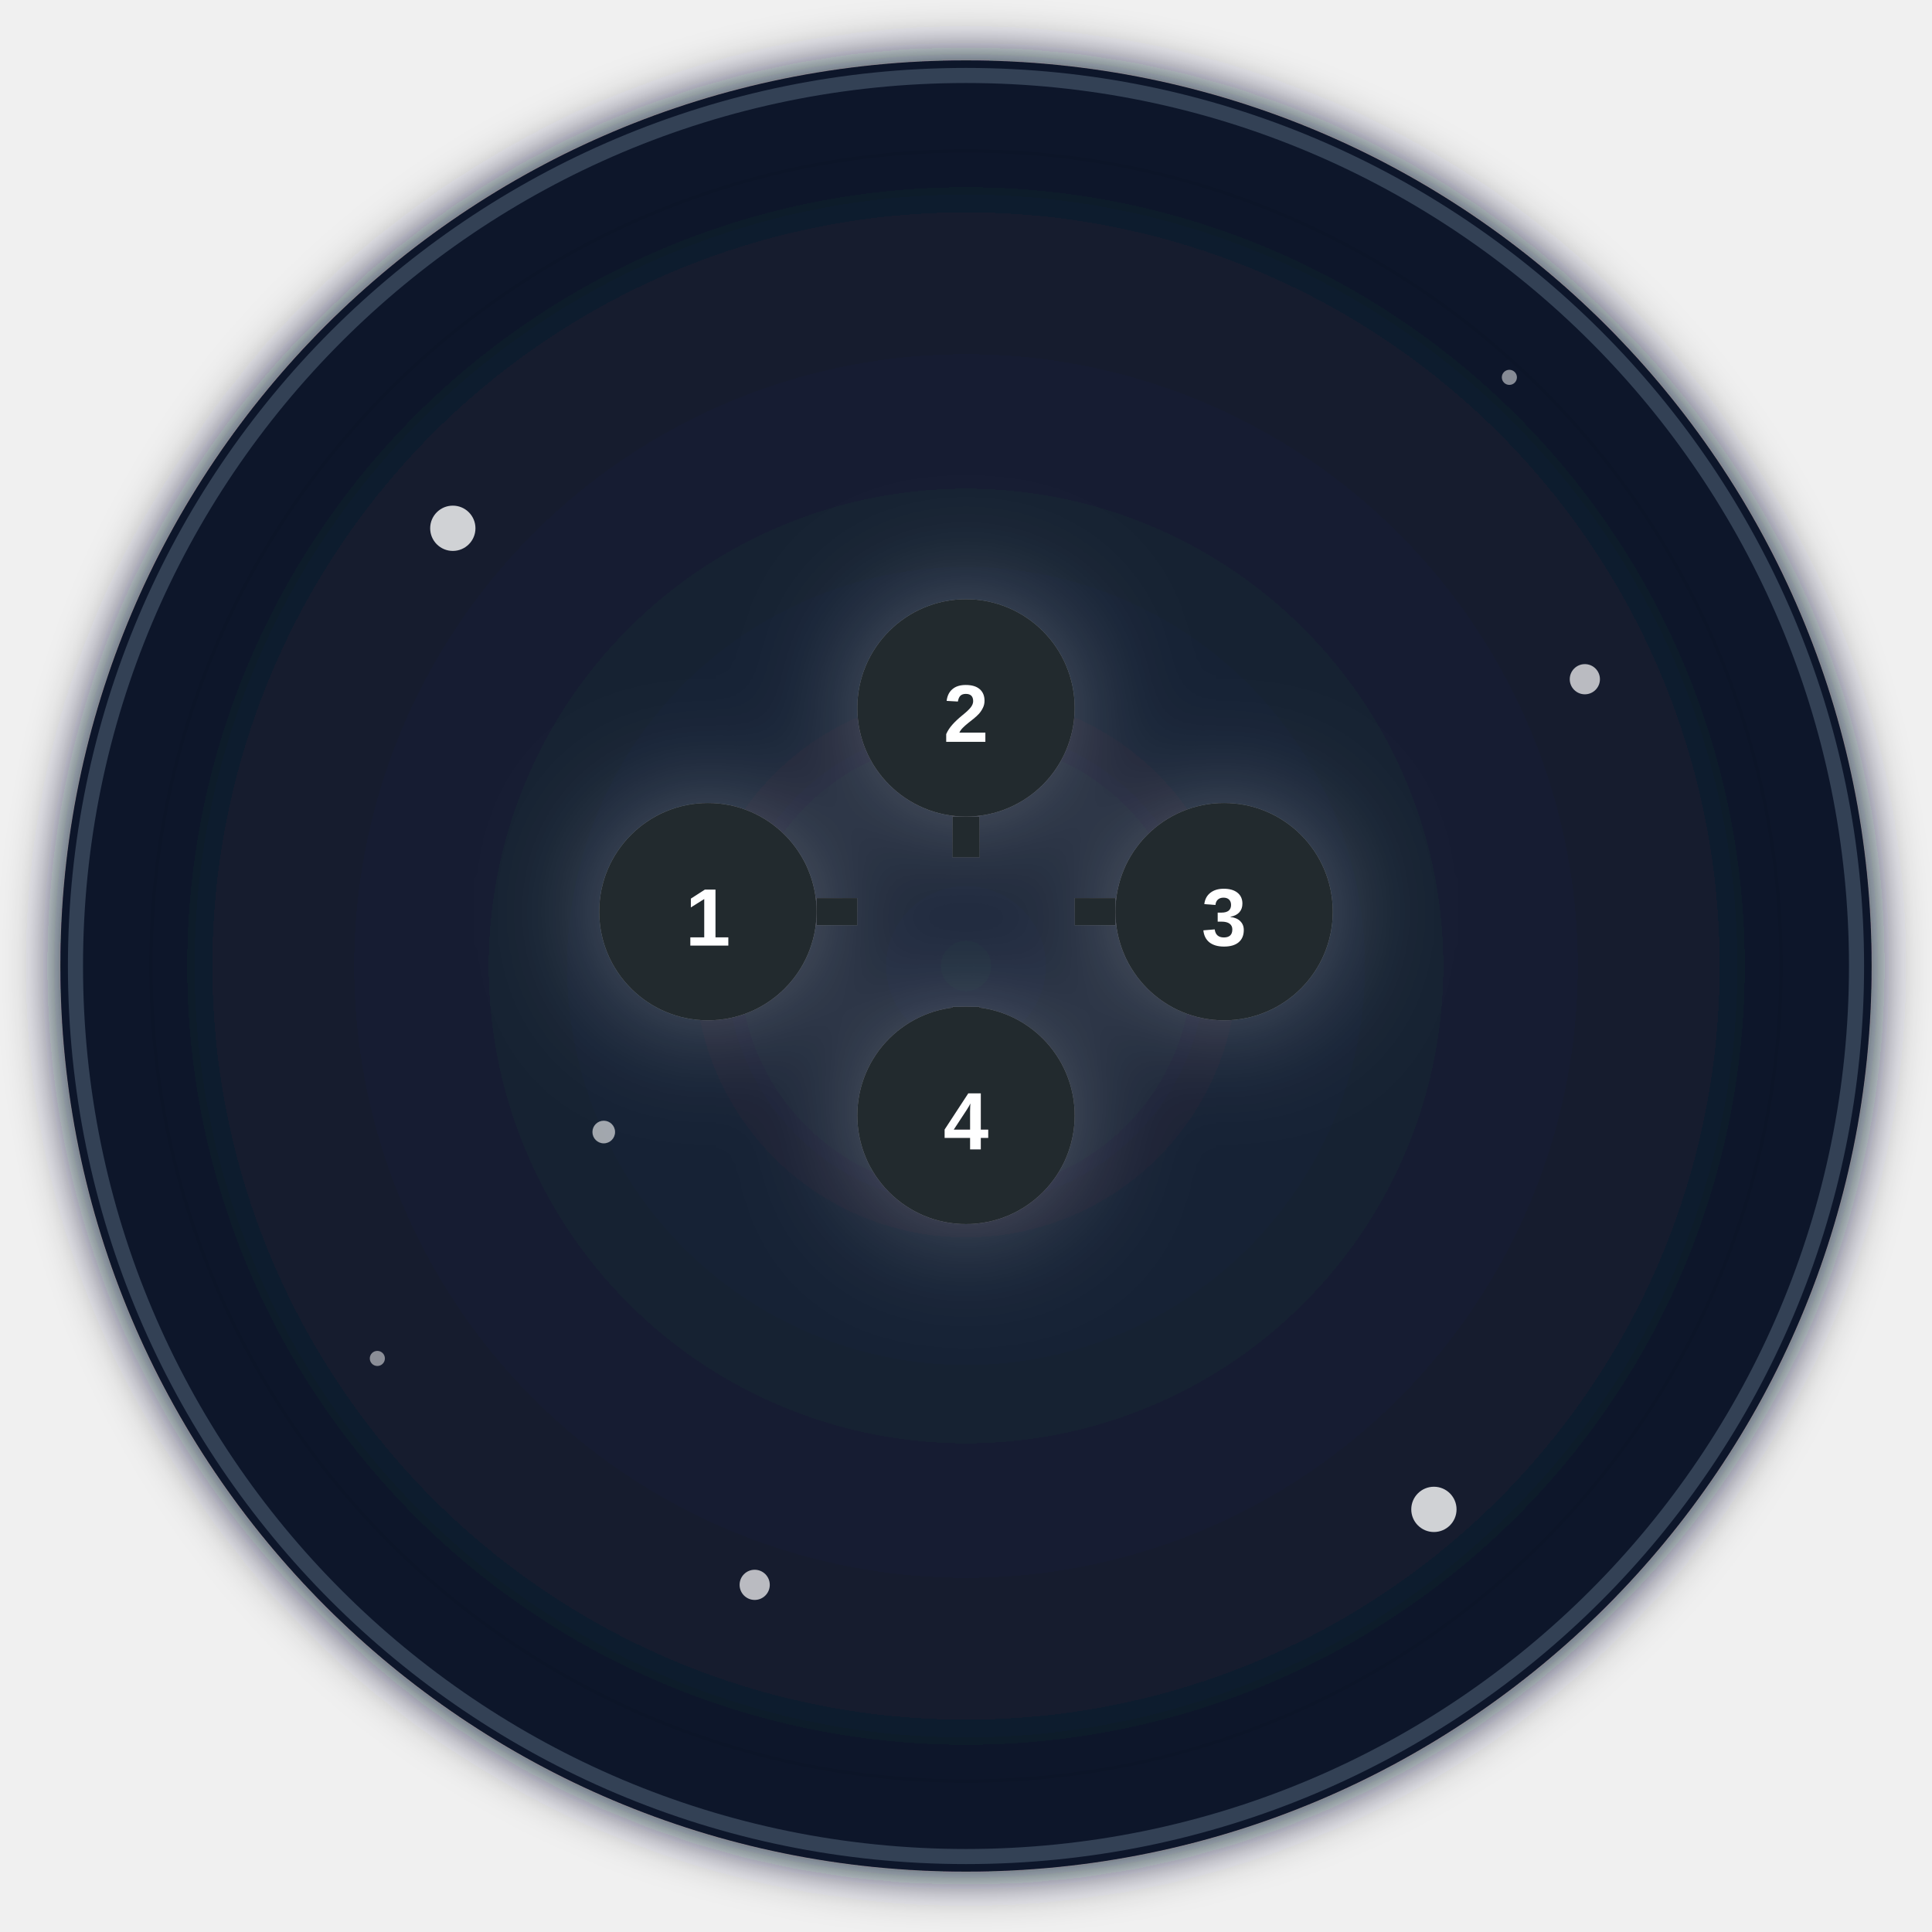
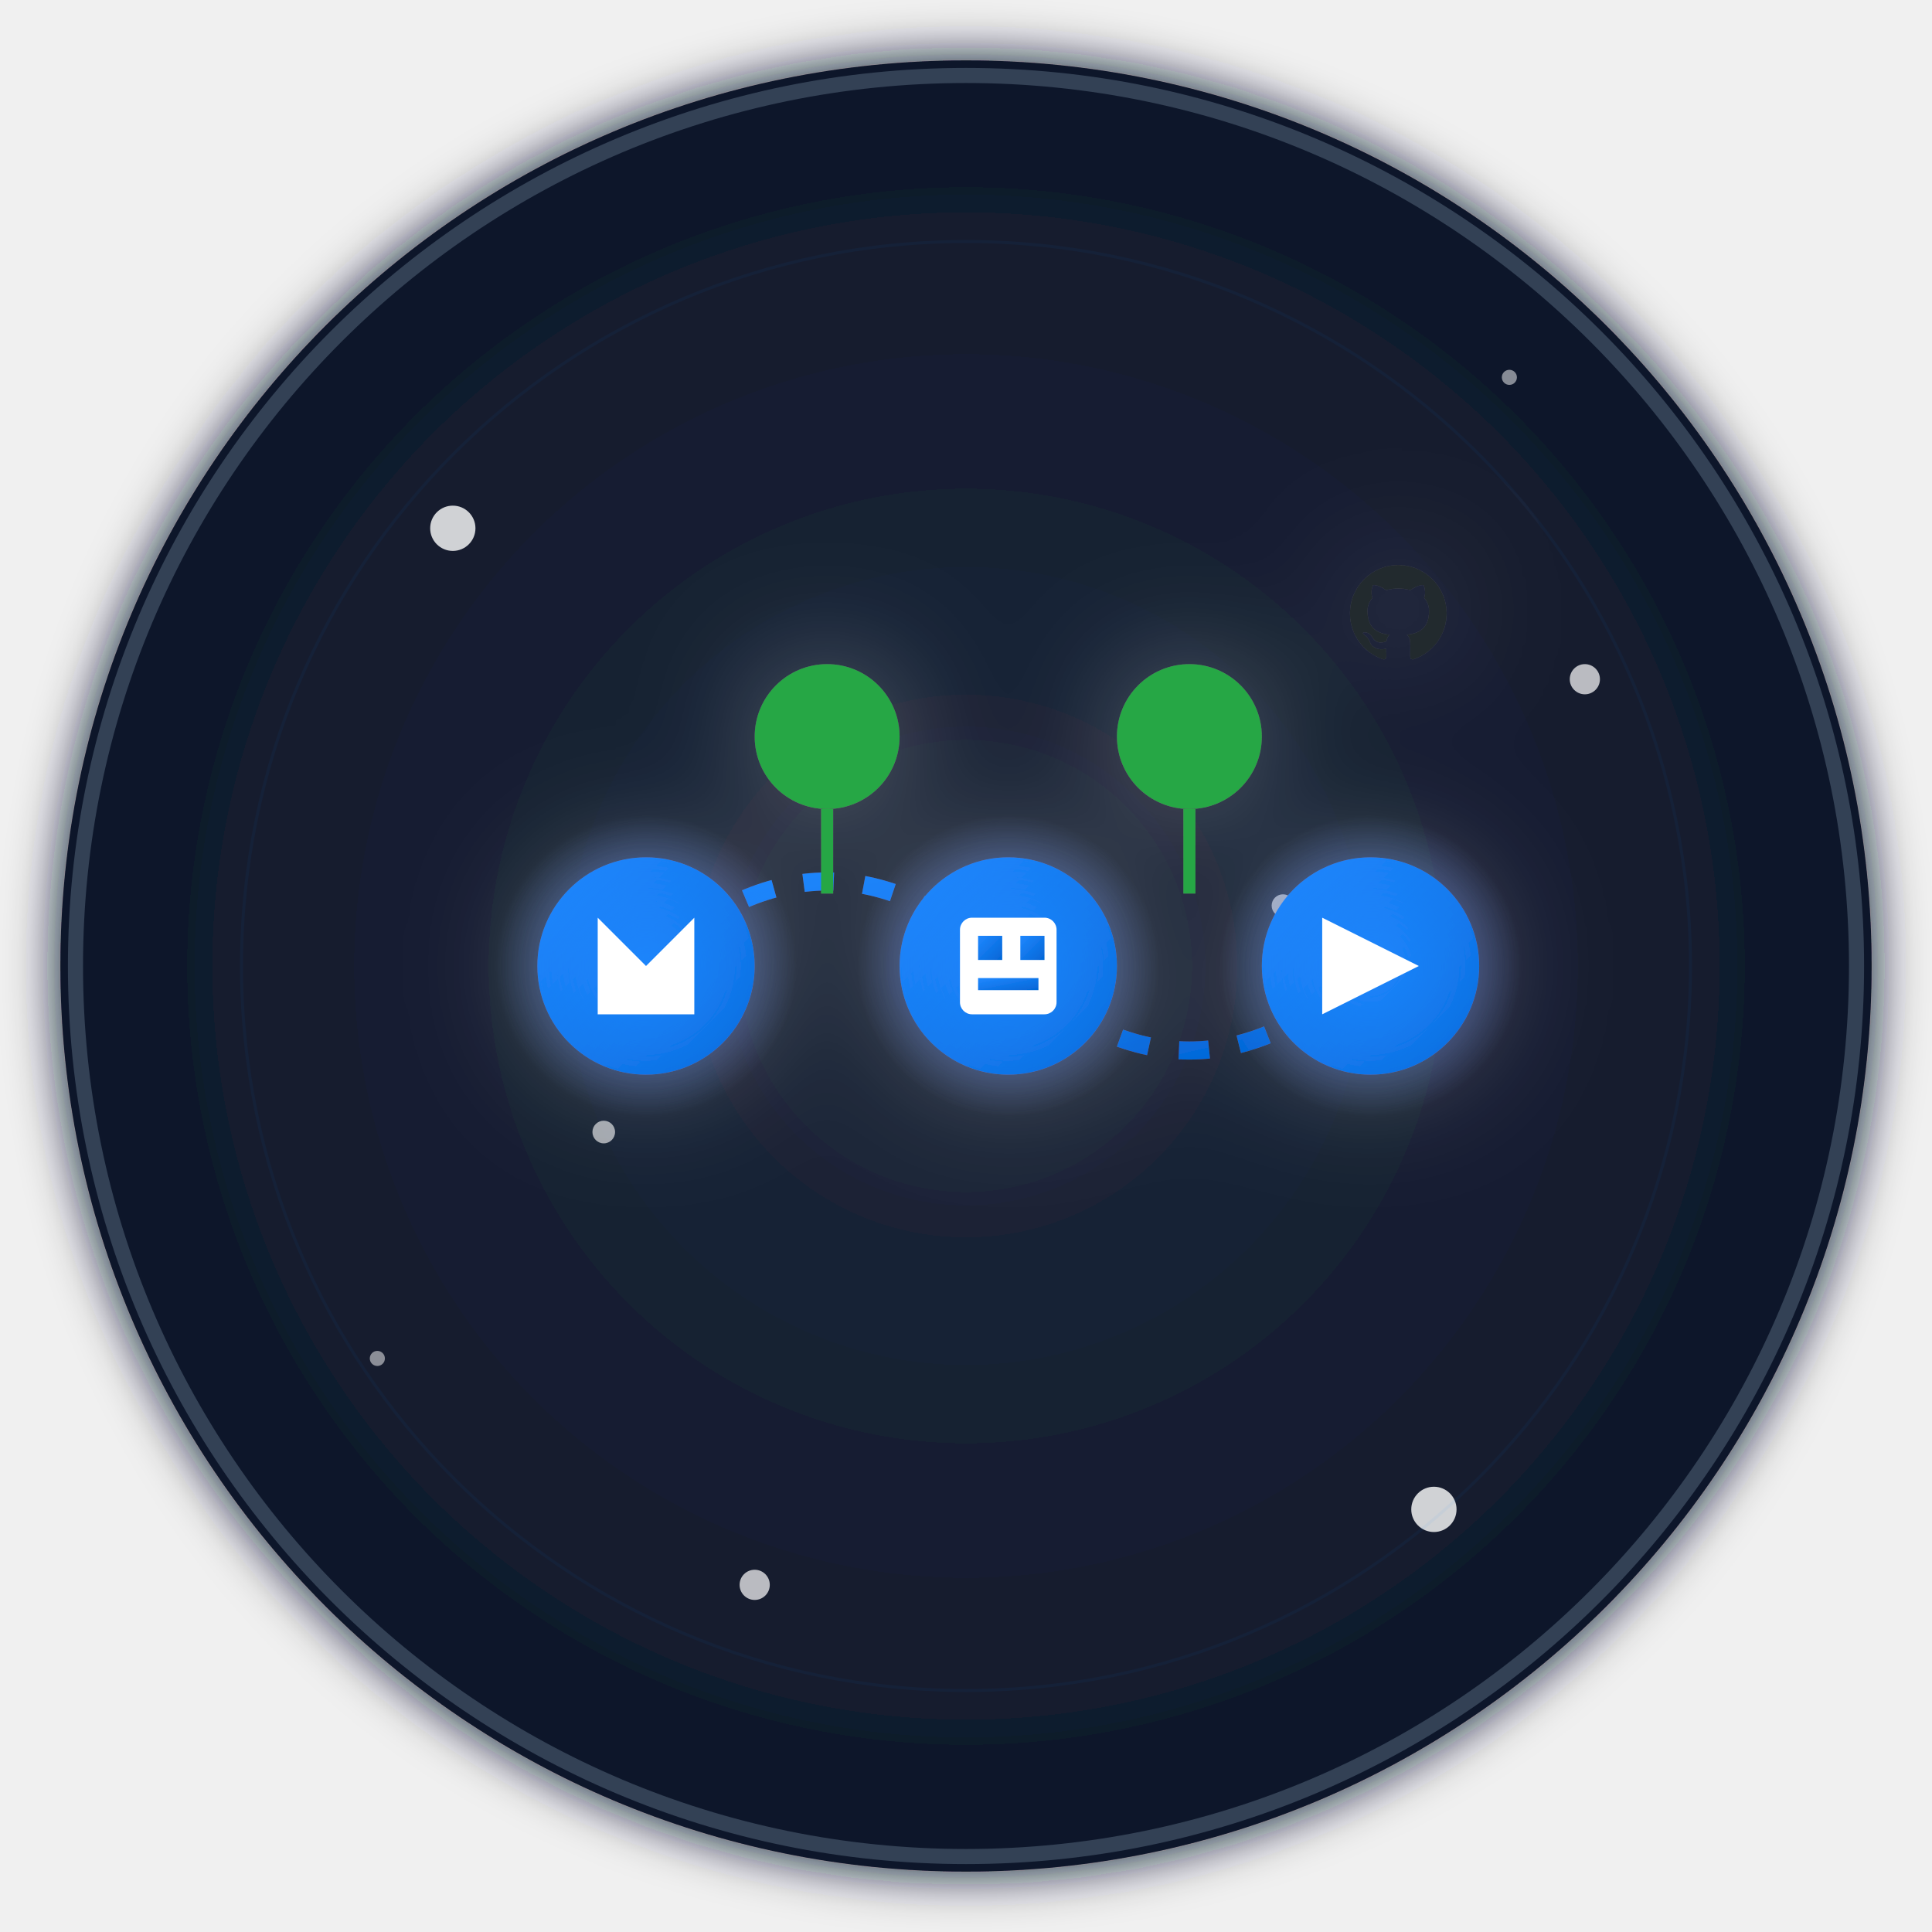
<svg xmlns="http://www.w3.org/2000/svg" width="256" height="256" viewBox="0 0 256 256" fill="none">
  <defs>
    <radialGradient id="grad1" cx="50%" cy="50%" r="50%" fx="50%" fy="50%">
      <stop offset="0%" style="stop-color:#1e293b;stop-opacity:1" />
      <stop offset="100%" style="stop-color:#0f172a;stop-opacity:1" />
    </radialGradient>
    <filter id="glow">
      <feGaussianBlur stdDeviation="3.5" result="coloredBlur" />
      <feMerge>
        <feMergeNode in="coloredBlur" />
        <feMergeNode in="SourceGraphic" />
      </feMerge>
    </filter>
  </defs>
  <circle cx="128" cy="128" r="120" fill="url(#grad1)" filter="url(#glow)" />
  <circle cx="128" cy="128" r="118" fill="transparent" stroke="#334155" stroke-width="2" />
  <circle cx="60" cy="70" r="3" fill="white" opacity="0.8" />
  <circle cx="190" cy="200" r="3" fill="white" opacity="0.8" />
  <circle cx="100" cy="210" r="2" fill="white" opacity="0.7" />
  <circle cx="210" cy="90" r="2" fill="white" opacity="0.7" />
  <circle cx="80" cy="150" r="1.5" fill="white" opacity="0.6" />
  <circle cx="170" cy="120" r="1.5" fill="white" opacity="0.6" />
  <circle cx="50" cy="180" r="1" fill="white" opacity="0.5" />
  <circle cx="200" cy="50" r="1" fill="white" opacity="0.5" />
  <g style="filter: drop-shadow(0 0 8px rgba(255, 255, 255, 0.3));">
-     <g transform="translate(128, 128) scale(0.9) translate(-128, -128)">
-       <circle cx="90" cy="120" r="16" fill="#24292E" />
-       <circle cx="128" cy="90" r="16" fill="#24292E" />
-       <circle cx="166" cy="120" r="16" fill="#24292E" />
-       <circle cx="128" cy="150" r="16" fill="#24292E" />
-       <path d="M106 120 L112 120" stroke="#24292E" stroke-width="4" />
-       <path d="M144 120 L150 120" stroke="#24292E" stroke-width="4" />
-       <path d="M128 106 L128 112" stroke="#24292E" stroke-width="4" />
-       <path d="M128 134 L128 140" stroke="#24292E" stroke-width="4" />
-       <text x="90" y="125" font-family="Arial, sans-serif" font-size="12" font-weight="bold" fill="white" text-anchor="middle">1</text>
-       <text x="128" y="95" font-family="Arial, sans-serif" font-size="12" font-weight="bold" fill="white" text-anchor="middle">2</text>
-       <text x="166" y="125" font-family="Arial, sans-serif" font-size="12" font-weight="bold" fill="white" text-anchor="middle">3</text>
-       <text x="128" y="155" font-family="Arial, sans-serif" font-size="12" font-weight="bold" fill="white" text-anchor="middle">4</text>
-       <circle cx="128" cy="128" r="120" fill="none" stroke="#24292E" stroke-width="0.5" opacity="0.05" />
+     <g transform="translate(128, 128) scale(0.8) translate(-128, -128)">
+       <defs>
+         <linearGradient id="githubBlue" x1="0%" y1="0%" x2="100%" y2="100%">
+           <stop offset="0%" style="stop-color:#2088FF;stop-opacity:1" />
+           <stop offset="100%" style="stop-color:#0366d6;stop-opacity:1" />
+         </linearGradient>
+         <radialGradient id="nodeGlow" cx="50%" cy="50%" r="50%">
+           <stop offset="0%" style="stop-color:#2088FF;stop-opacity:0.8" />
+           <stop offset="100%" style="stop-color:#2088FF;stop-opacity:0" />
+         </radialGradient>
+       </defs>
+       <path d="M75 128 Q105 100 135 128 Q165 156 195 128" stroke="url(#githubBlue)" stroke-width="3" fill="none" stroke-dasharray="5,5">
+         <animate attributeName="stroke-dashoffset" values="0;-10" dur="1s" repeatCount="indefinite" />
+       </path>
+       <circle cx="75" cy="128" r="18" fill="url(#githubBlue)" />
+       <circle cx="75" cy="128" r="25" fill="url(#nodeGlow)" />
+       <path fill="white" d="M67 120 L75 128 L83 120 L83 136 L67 136 Z" />
+       <circle cx="135" cy="128" r="18" fill="url(#githubBlue)" />
+       <circle cx="135" cy="128" r="25" fill="url(#nodeGlow)" />
+       <rect x="127" y="120" width="16" height="16" rx="2" fill="white" />
+       <rect x="130" y="123" width="4" height="4" fill="url(#githubBlue)" />
+       <rect x="137" y="123" width="4" height="4" fill="url(#githubBlue)" />
+       <rect x="130" y="130" width="10" height="2" fill="url(#githubBlue)" />
+       <circle cx="195" cy="128" r="18" fill="url(#githubBlue)" />
+       <circle cx="195" cy="128" r="25" fill="url(#nodeGlow)" />
+       <path fill="white" d="M187 120 L203 128 L187 136 Z" />
+       <circle cx="105" cy="90" r="12" fill="#28a745" />
+       <path fill="white" d="M99 84 L111 96 M99 96 L111 84" />
+       <path d="M105 102 Q105 110 105 116" stroke="#28a745" stroke-width="2" fill="none" />
+       <circle cx="165" cy="90" r="12" fill="#28a745" />
+       <path fill="white" d="M159 84 L171 96 M159 96 L171 84" />
+       <path d="M165 102 Q165 110 165 116" stroke="#28a745" stroke-width="2" fill="none" />
+       <g transform="translate(190,60) scale(0.8)">
+         <path fill="#24292e" d="M12 2C6.477 2 2 6.477 2 12c0 4.42 2.865 8.166 6.839 9.489.5.092.682-.217.682-.482 0-.237-.008-.866-.013-1.7-2.782.605-3.369-1.34-3.369-1.34-.454-1.156-1.11-1.464-1.11-1.464-.908-.62.069-.608.069-.608 1.003.07 1.531 1.03 1.531 1.03.892 1.529 2.341 1.087 2.91.831.092-.646.35-1.086.636-1.336-2.22-.253-4.555-1.11-4.555-4.943 0-1.091.39-1.984 1.029-2.683-.103-.253-.446-1.27.098-2.647 0 0 .84-.269 2.75 1.025A9.578 9.578 0 0112 6.836c.85.004 1.705.115 2.504.337 1.909-1.294 2.747-1.025 2.747-1.025.546 1.377.203 2.394.1 2.647.64.699 1.028 1.592 1.028 2.683 0 3.842-2.339 4.687-4.566 4.935.359.309.678.919.678 1.852 0 1.336-.012 2.415-.012 2.743 0 .267.18.579.688.481C19.138 20.161 22 16.416 22 12c0-5.523-4.477-10-10-10z" />
+       </g>
+       <circle cx="128" cy="128" r="120" fill="none" stroke="#2088FF" stroke-width="0.5" opacity="0.05" />
    </g>
  </g>
</svg>
